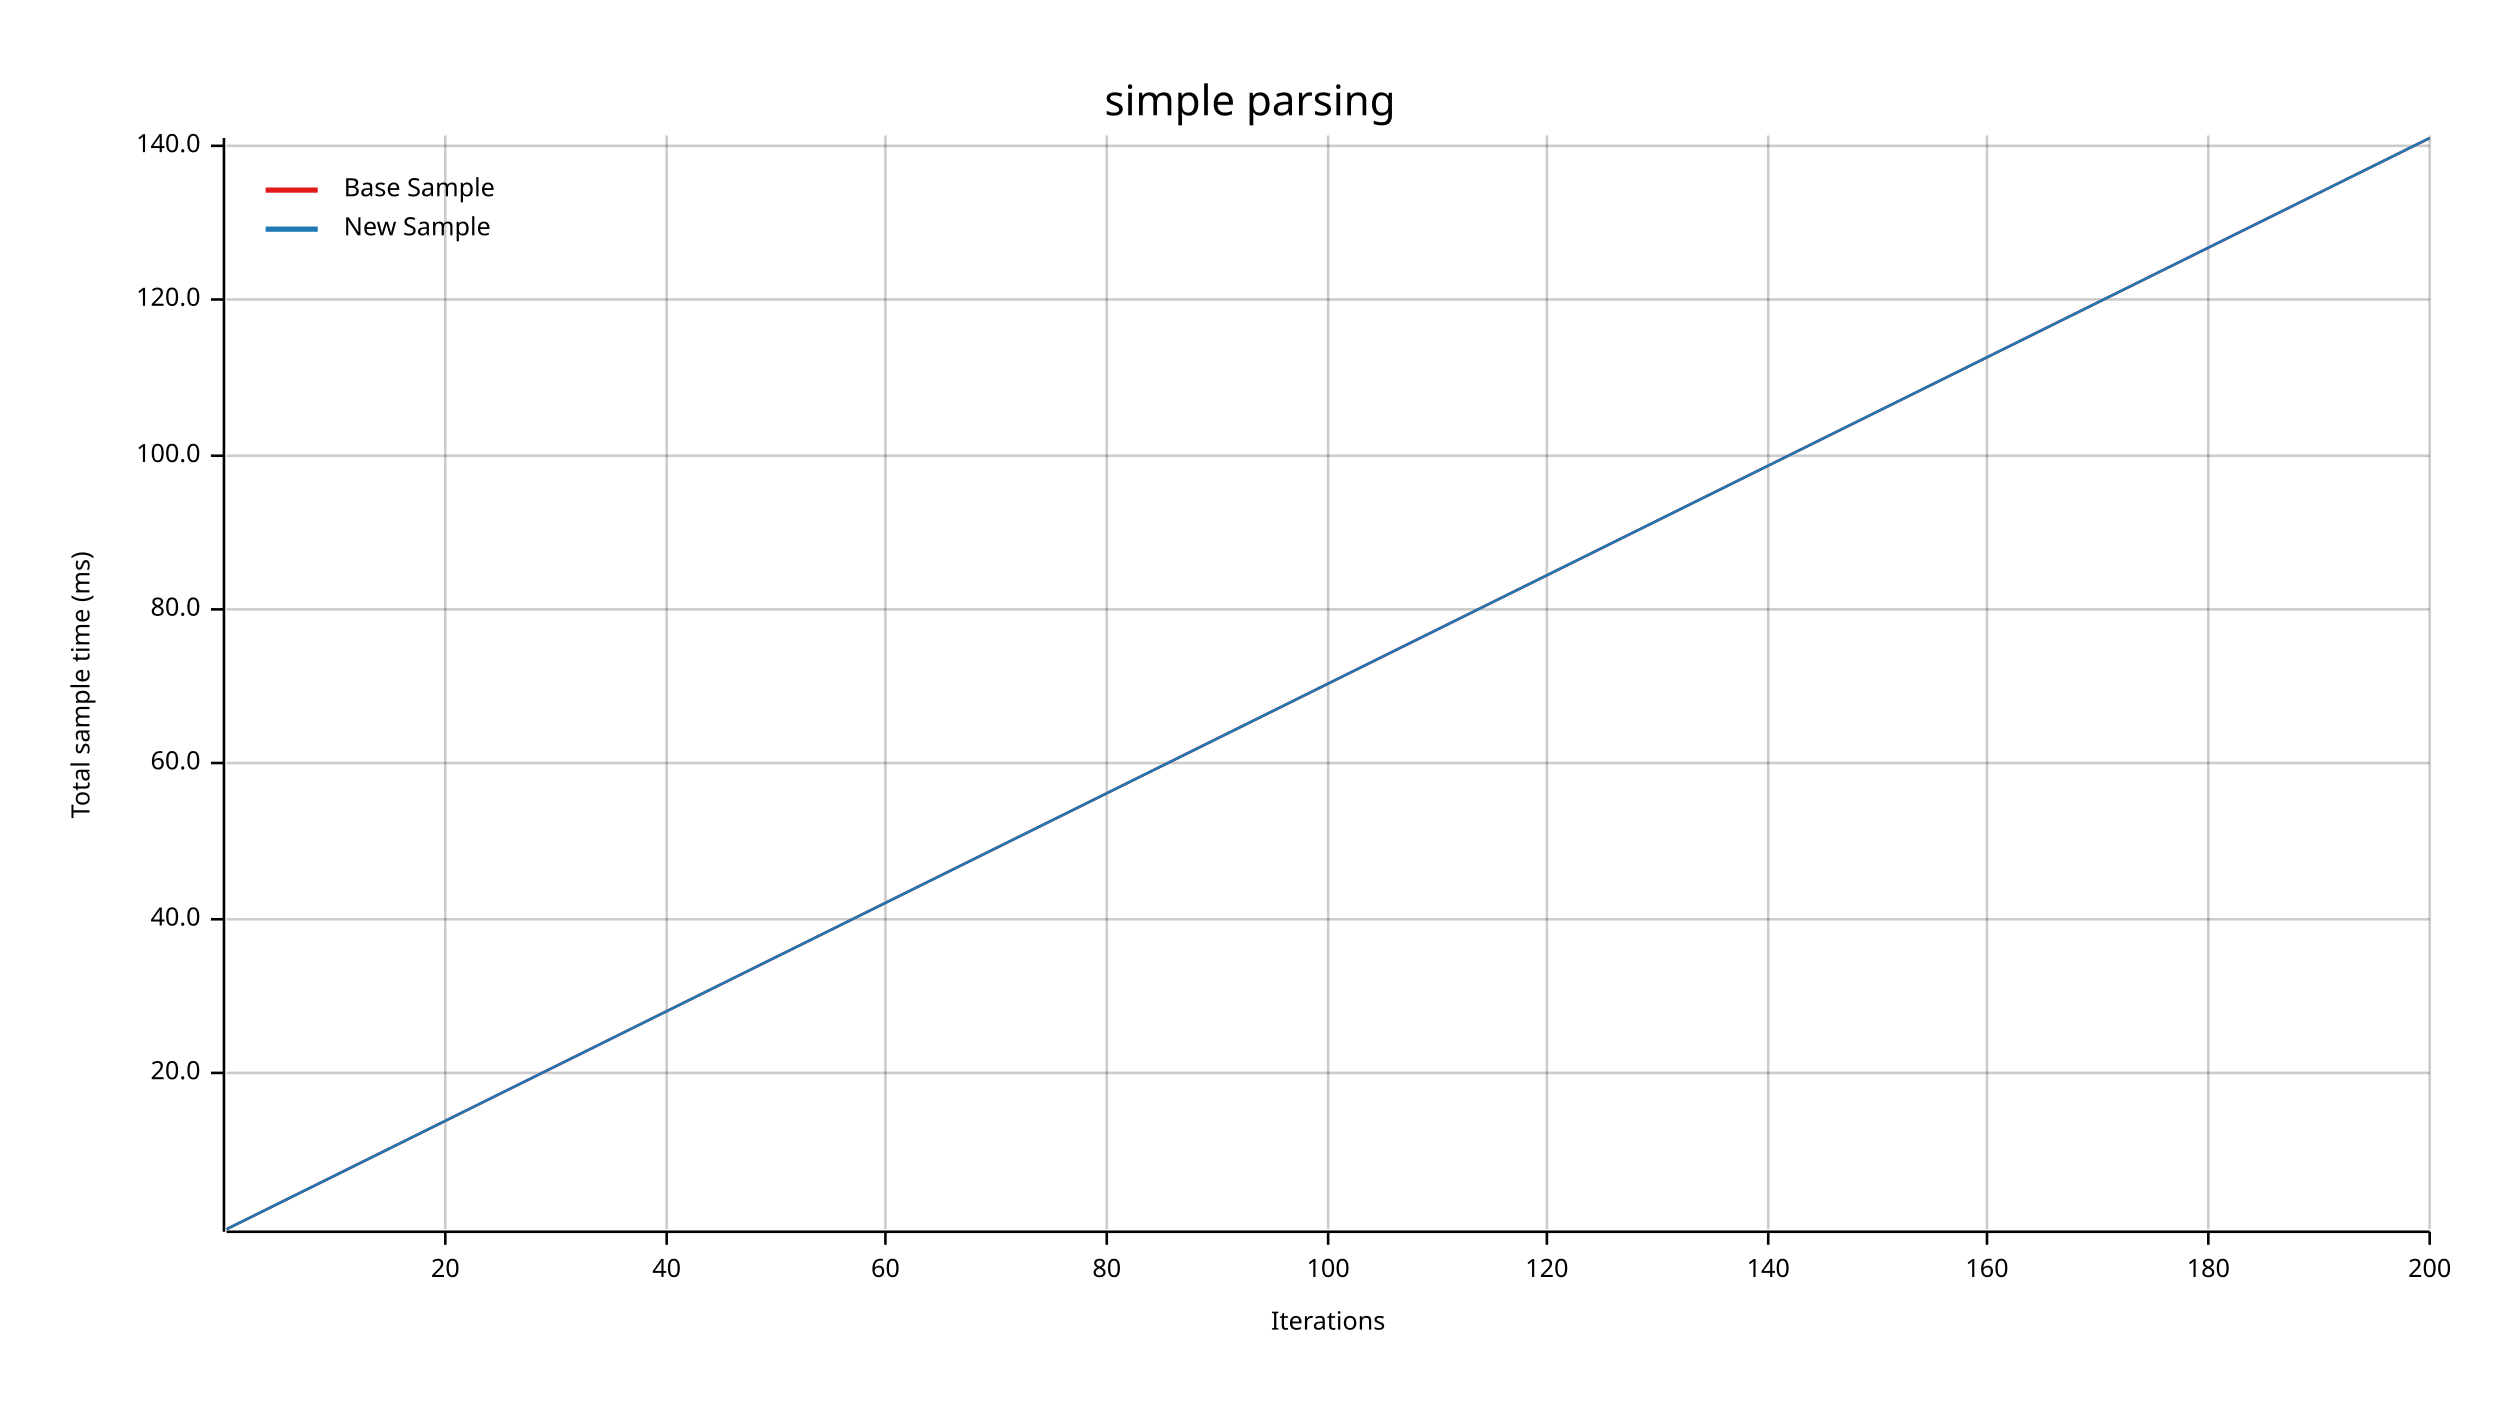
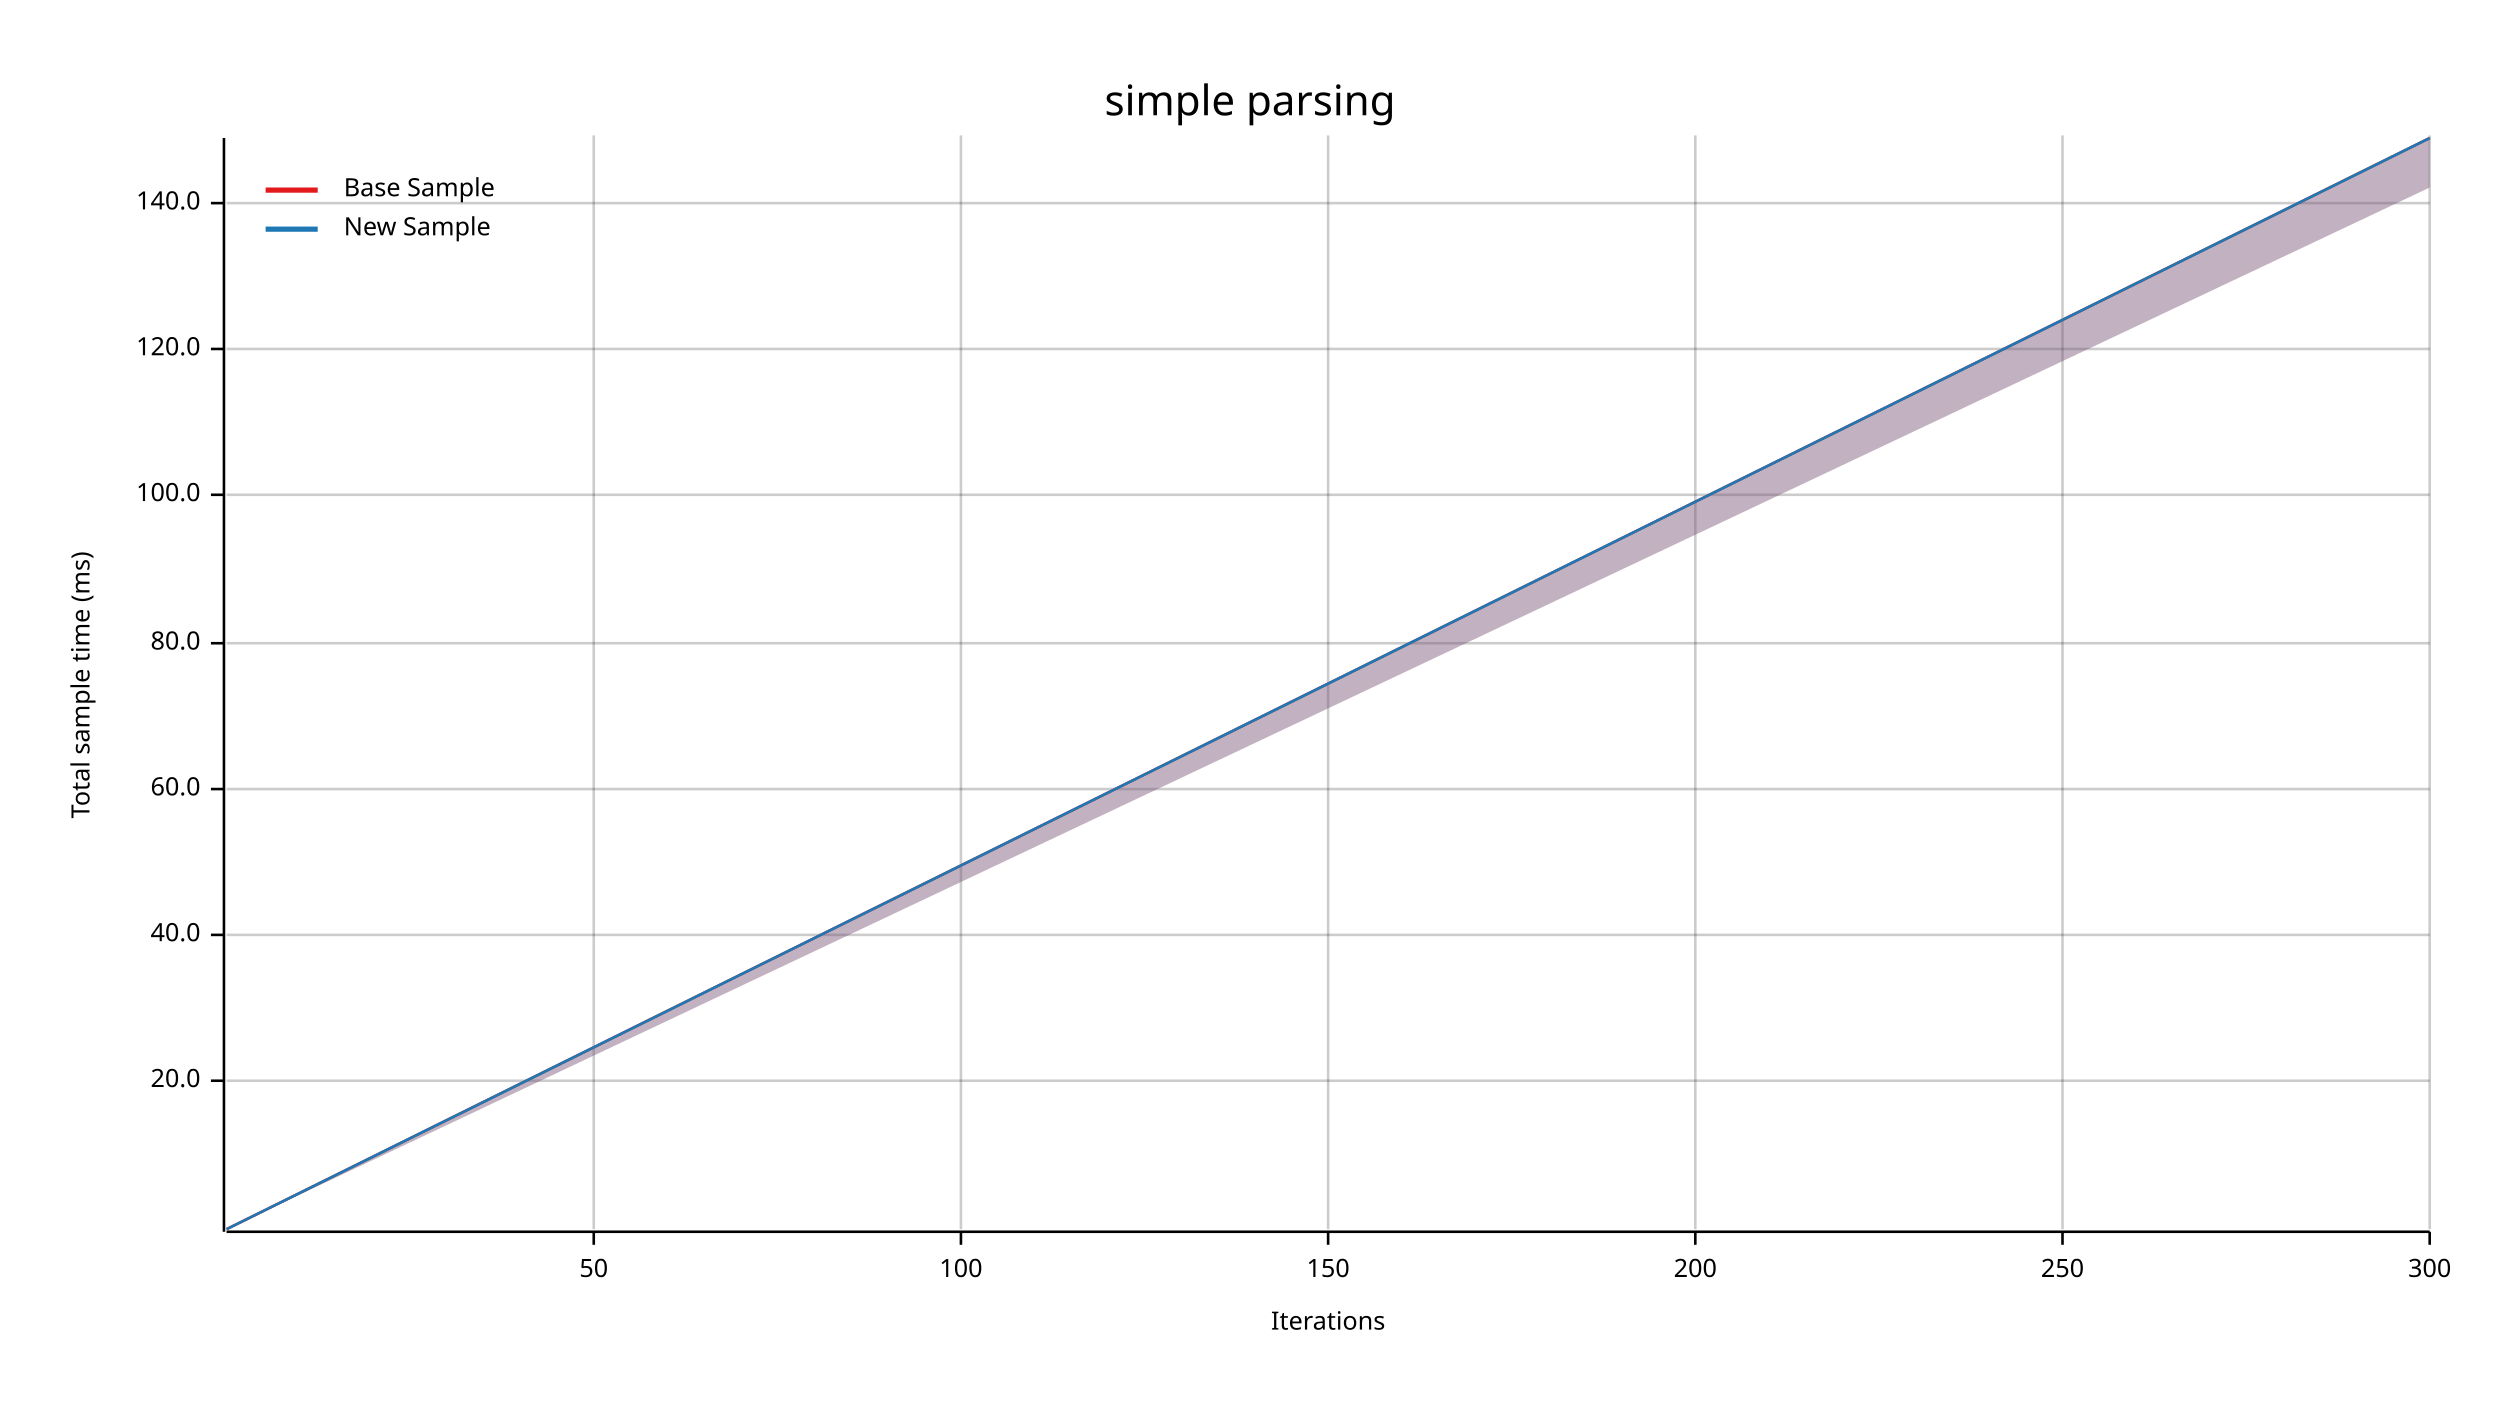
<svg xmlns="http://www.w3.org/2000/svg" width="960" height="540">
  <text x="480" y="32" dy="0.76em" text-anchor="middle" font-family="sans-serif" font-size="16.129" opacity="1" fill="#000000">
simple parsing
</text>
  <text x="27" y="263" dy="0.76em" text-anchor="middle" font-family="sans-serif" font-size="9.677" opacity="1" fill="#000000" transform="rotate(270, 27, 263)">
Total sample time (ms)
</text>
  <text x="510" y="513" dy="-0.5ex" text-anchor="middle" font-family="sans-serif" font-size="9.677" opacity="1" fill="#000000">
Iterations
</text>
-   <line opacity="0.2" stroke="#000000" stroke-width="1" x1="171" y1="472" x2="171" y2="52" />
-   <line opacity="0.2" stroke="#000000" stroke-width="1" x1="256" y1="472" x2="256" y2="52" />
-   <line opacity="0.2" stroke="#000000" stroke-width="1" x1="340" y1="472" x2="340" y2="52" />
-   <line opacity="0.2" stroke="#000000" stroke-width="1" x1="425" y1="472" x2="425" y2="52" />
+   <line opacity="0.2" stroke="#000000" stroke-width="1" x1="228" y1="472" x2="228" y2="52" />
+   <line opacity="0.2" stroke="#000000" stroke-width="1" x1="369" y1="472" x2="369" y2="52" />
  <line opacity="0.2" stroke="#000000" stroke-width="1" x1="510" y1="472" x2="510" y2="52" />
-   <line opacity="0.2" stroke="#000000" stroke-width="1" x1="594" y1="472" x2="594" y2="52" />
-   <line opacity="0.2" stroke="#000000" stroke-width="1" x1="679" y1="472" x2="679" y2="52" />
-   <line opacity="0.2" stroke="#000000" stroke-width="1" x1="763" y1="472" x2="763" y2="52" />
-   <line opacity="0.2" stroke="#000000" stroke-width="1" x1="848" y1="472" x2="848" y2="52" />
+   <line opacity="0.2" stroke="#000000" stroke-width="1" x1="651" y1="472" x2="651" y2="52" />
+   <line opacity="0.2" stroke="#000000" stroke-width="1" x1="792" y1="472" x2="792" y2="52" />
  <line opacity="0.2" stroke="#000000" stroke-width="1" x1="933" y1="472" x2="933" y2="52" />
-   <line opacity="0.2" stroke="#000000" stroke-width="1" x1="87" y1="412" x2="933" y2="412" />
-   <line opacity="0.2" stroke="#000000" stroke-width="1" x1="87" y1="353" x2="933" y2="353" />
-   <line opacity="0.2" stroke="#000000" stroke-width="1" x1="87" y1="293" x2="933" y2="293" />
-   <line opacity="0.2" stroke="#000000" stroke-width="1" x1="87" y1="234" x2="933" y2="234" />
-   <line opacity="0.2" stroke="#000000" stroke-width="1" x1="87" y1="175" x2="933" y2="175" />
-   <line opacity="0.2" stroke="#000000" stroke-width="1" x1="87" y1="115" x2="933" y2="115" />
-   <line opacity="0.2" stroke="#000000" stroke-width="1" x1="87" y1="56" x2="933" y2="56" />
+   <line opacity="0.2" stroke="#000000" stroke-width="1" x1="87" y1="415" x2="933" y2="415" />
+   <line opacity="0.2" stroke="#000000" stroke-width="1" x1="87" y1="359" x2="933" y2="359" />
+   <line opacity="0.2" stroke="#000000" stroke-width="1" x1="87" y1="303" x2="933" y2="303" />
+   <line opacity="0.2" stroke="#000000" stroke-width="1" x1="87" y1="247" x2="933" y2="247" />
+   <line opacity="0.2" stroke="#000000" stroke-width="1" x1="87" y1="190" x2="933" y2="190" />
+   <line opacity="0.2" stroke="#000000" stroke-width="1" x1="87" y1="134" x2="933" y2="134" />
+   <line opacity="0.2" stroke="#000000" stroke-width="1" x1="87" y1="78" x2="933" y2="78" />
  <polyline fill="none" opacity="1" stroke="#000000" stroke-width="1" points="86,53 86,473 " />
-   <text x="77" y="412" dy="0.5ex" text-anchor="end" font-family="sans-serif" font-size="9.677" opacity="1" fill="#000000">
+   <text x="77" y="415" dy="0.5ex" text-anchor="end" font-family="sans-serif" font-size="9.677" opacity="1" fill="#000000">
20.0
</text>
-   <polyline fill="none" opacity="1" stroke="#000000" stroke-width="1" points="81,412 86,412 " />
-   <text x="77" y="353" dy="0.5ex" text-anchor="end" font-family="sans-serif" font-size="9.677" opacity="1" fill="#000000">
+   <polyline fill="none" opacity="1" stroke="#000000" stroke-width="1" points="81,415 86,415 " />
+   <text x="77" y="359" dy="0.5ex" text-anchor="end" font-family="sans-serif" font-size="9.677" opacity="1" fill="#000000">
40.0
</text>
-   <polyline fill="none" opacity="1" stroke="#000000" stroke-width="1" points="81,353 86,353 " />
-   <text x="77" y="293" dy="0.5ex" text-anchor="end" font-family="sans-serif" font-size="9.677" opacity="1" fill="#000000">
+   <polyline fill="none" opacity="1" stroke="#000000" stroke-width="1" points="81,359 86,359 " />
+   <text x="77" y="303" dy="0.5ex" text-anchor="end" font-family="sans-serif" font-size="9.677" opacity="1" fill="#000000">
60.0
</text>
-   <polyline fill="none" opacity="1" stroke="#000000" stroke-width="1" points="81,293 86,293 " />
-   <text x="77" y="234" dy="0.5ex" text-anchor="end" font-family="sans-serif" font-size="9.677" opacity="1" fill="#000000">
+   <polyline fill="none" opacity="1" stroke="#000000" stroke-width="1" points="81,303 86,303 " />
+   <text x="77" y="247" dy="0.5ex" text-anchor="end" font-family="sans-serif" font-size="9.677" opacity="1" fill="#000000">
80.0
</text>
-   <polyline fill="none" opacity="1" stroke="#000000" stroke-width="1" points="81,234 86,234 " />
-   <text x="77" y="175" dy="0.5ex" text-anchor="end" font-family="sans-serif" font-size="9.677" opacity="1" fill="#000000">
+   <polyline fill="none" opacity="1" stroke="#000000" stroke-width="1" points="81,247 86,247 " />
+   <text x="77" y="190" dy="0.5ex" text-anchor="end" font-family="sans-serif" font-size="9.677" opacity="1" fill="#000000">
100.0
</text>
-   <polyline fill="none" opacity="1" stroke="#000000" stroke-width="1" points="81,175 86,175 " />
-   <text x="77" y="115" dy="0.5ex" text-anchor="end" font-family="sans-serif" font-size="9.677" opacity="1" fill="#000000">
+   <polyline fill="none" opacity="1" stroke="#000000" stroke-width="1" points="81,190 86,190 " />
+   <text x="77" y="134" dy="0.5ex" text-anchor="end" font-family="sans-serif" font-size="9.677" opacity="1" fill="#000000">
120.0
</text>
-   <polyline fill="none" opacity="1" stroke="#000000" stroke-width="1" points="81,115 86,115 " />
-   <text x="77" y="56" dy="0.5ex" text-anchor="end" font-family="sans-serif" font-size="9.677" opacity="1" fill="#000000">
+   <polyline fill="none" opacity="1" stroke="#000000" stroke-width="1" points="81,134 86,134 " />
+   <text x="77" y="78" dy="0.5ex" text-anchor="end" font-family="sans-serif" font-size="9.677" opacity="1" fill="#000000">
140.0
</text>
-   <polyline fill="none" opacity="1" stroke="#000000" stroke-width="1" points="81,56 86,56 " />
+   <polyline fill="none" opacity="1" stroke="#000000" stroke-width="1" points="81,78 86,78 " />
  <polyline fill="none" opacity="1" stroke="#000000" stroke-width="1" points="87,473 933,473 " />
-   <text x="171" y="483" dy="0.76em" text-anchor="middle" font-family="sans-serif" font-size="9.677" opacity="1" fill="#000000">
- 20
+   <text x="228" y="483" dy="0.76em" text-anchor="middle" font-family="sans-serif" font-size="9.677" opacity="1" fill="#000000">
+ 50
</text>
-   <polyline fill="none" opacity="1" stroke="#000000" stroke-width="1" points="171,473 171,478 " />
-   <text x="256" y="483" dy="0.76em" text-anchor="middle" font-family="sans-serif" font-size="9.677" opacity="1" fill="#000000">
- 40
- </text>
-   <polyline fill="none" opacity="1" stroke="#000000" stroke-width="1" points="256,473 256,478 " />
-   <text x="340" y="483" dy="0.76em" text-anchor="middle" font-family="sans-serif" font-size="9.677" opacity="1" fill="#000000">
- 60
- </text>
-   <polyline fill="none" opacity="1" stroke="#000000" stroke-width="1" points="340,473 340,478 " />
-   <text x="425" y="483" dy="0.76em" text-anchor="middle" font-family="sans-serif" font-size="9.677" opacity="1" fill="#000000">
- 80
- </text>
-   <polyline fill="none" opacity="1" stroke="#000000" stroke-width="1" points="425,473 425,478 " />
-   <text x="510" y="483" dy="0.76em" text-anchor="middle" font-family="sans-serif" font-size="9.677" opacity="1" fill="#000000">
+   <polyline fill="none" opacity="1" stroke="#000000" stroke-width="1" points="228,473 228,478 " />
+   <text x="369" y="483" dy="0.76em" text-anchor="middle" font-family="sans-serif" font-size="9.677" opacity="1" fill="#000000">
100
</text>
+   <polyline fill="none" opacity="1" stroke="#000000" stroke-width="1" points="369,473 369,478 " />
+   <text x="510" y="483" dy="0.76em" text-anchor="middle" font-family="sans-serif" font-size="9.677" opacity="1" fill="#000000">
+ 150
+ </text>
  <polyline fill="none" opacity="1" stroke="#000000" stroke-width="1" points="510,473 510,478 " />
-   <text x="594" y="483" dy="0.76em" text-anchor="middle" font-family="sans-serif" font-size="9.677" opacity="1" fill="#000000">
- 120
+   <text x="651" y="483" dy="0.76em" text-anchor="middle" font-family="sans-serif" font-size="9.677" opacity="1" fill="#000000">
+ 200
</text>
-   <polyline fill="none" opacity="1" stroke="#000000" stroke-width="1" points="594,473 594,478 " />
-   <text x="679" y="483" dy="0.76em" text-anchor="middle" font-family="sans-serif" font-size="9.677" opacity="1" fill="#000000">
- 140
+   <polyline fill="none" opacity="1" stroke="#000000" stroke-width="1" points="651,473 651,478 " />
+   <text x="792" y="483" dy="0.76em" text-anchor="middle" font-family="sans-serif" font-size="9.677" opacity="1" fill="#000000">
+ 250
</text>
-   <polyline fill="none" opacity="1" stroke="#000000" stroke-width="1" points="679,473 679,478 " />
-   <text x="763" y="483" dy="0.76em" text-anchor="middle" font-family="sans-serif" font-size="9.677" opacity="1" fill="#000000">
- 160
- </text>
-   <polyline fill="none" opacity="1" stroke="#000000" stroke-width="1" points="763,473 763,478 " />
-   <text x="848" y="483" dy="0.76em" text-anchor="middle" font-family="sans-serif" font-size="9.677" opacity="1" fill="#000000">
- 180
- </text>
-   <polyline fill="none" opacity="1" stroke="#000000" stroke-width="1" points="848,473 848,478 " />
+   <polyline fill="none" opacity="1" stroke="#000000" stroke-width="1" points="792,473 792,478 " />
  <text x="933" y="483" dy="0.76em" text-anchor="middle" font-family="sans-serif" font-size="9.677" opacity="1" fill="#000000">
- 200
+ 300
</text>
  <polyline fill="none" opacity="1" stroke="#000000" stroke-width="1" points="933,473 933,478 " />
  <polyline fill="none" opacity="1" stroke="#E31A1C" stroke-width="1" points="87,472 933,53 " />
-   <polygon opacity="0.25" fill="#E31A1C" points="87,472 933,53 933,53 " />
+   <polygon opacity="0.25" fill="#E31A1C" points="87,472 933,72 933,53 " />
  <polyline fill="none" opacity="1" stroke="#1F78B4" stroke-width="1" points="87,472 933,53 " />
-   <polygon opacity="0.25" fill="#1F78B4" points="87,472 933,53 933,53 " />
+   <polygon opacity="0.25" fill="#1F78B4" points="87,472 933,72 933,53 " />
  <text x="132" y="68" dy="0.76em" text-anchor="start" font-family="sans-serif" font-size="9.677" opacity="1" fill="#000000">
Base Sample
</text>
  <text x="132" y="83" dy="0.76em" text-anchor="start" font-family="sans-serif" font-size="9.677" opacity="1" fill="#000000">
New Sample
</text>
  <polyline fill="none" opacity="1" stroke="#E31A1C" stroke-width="2" points="102,73 122,73 " />
  <polyline fill="none" opacity="1" stroke="#1F78B4" stroke-width="2" points="102,88 122,88 " />
</svg>
